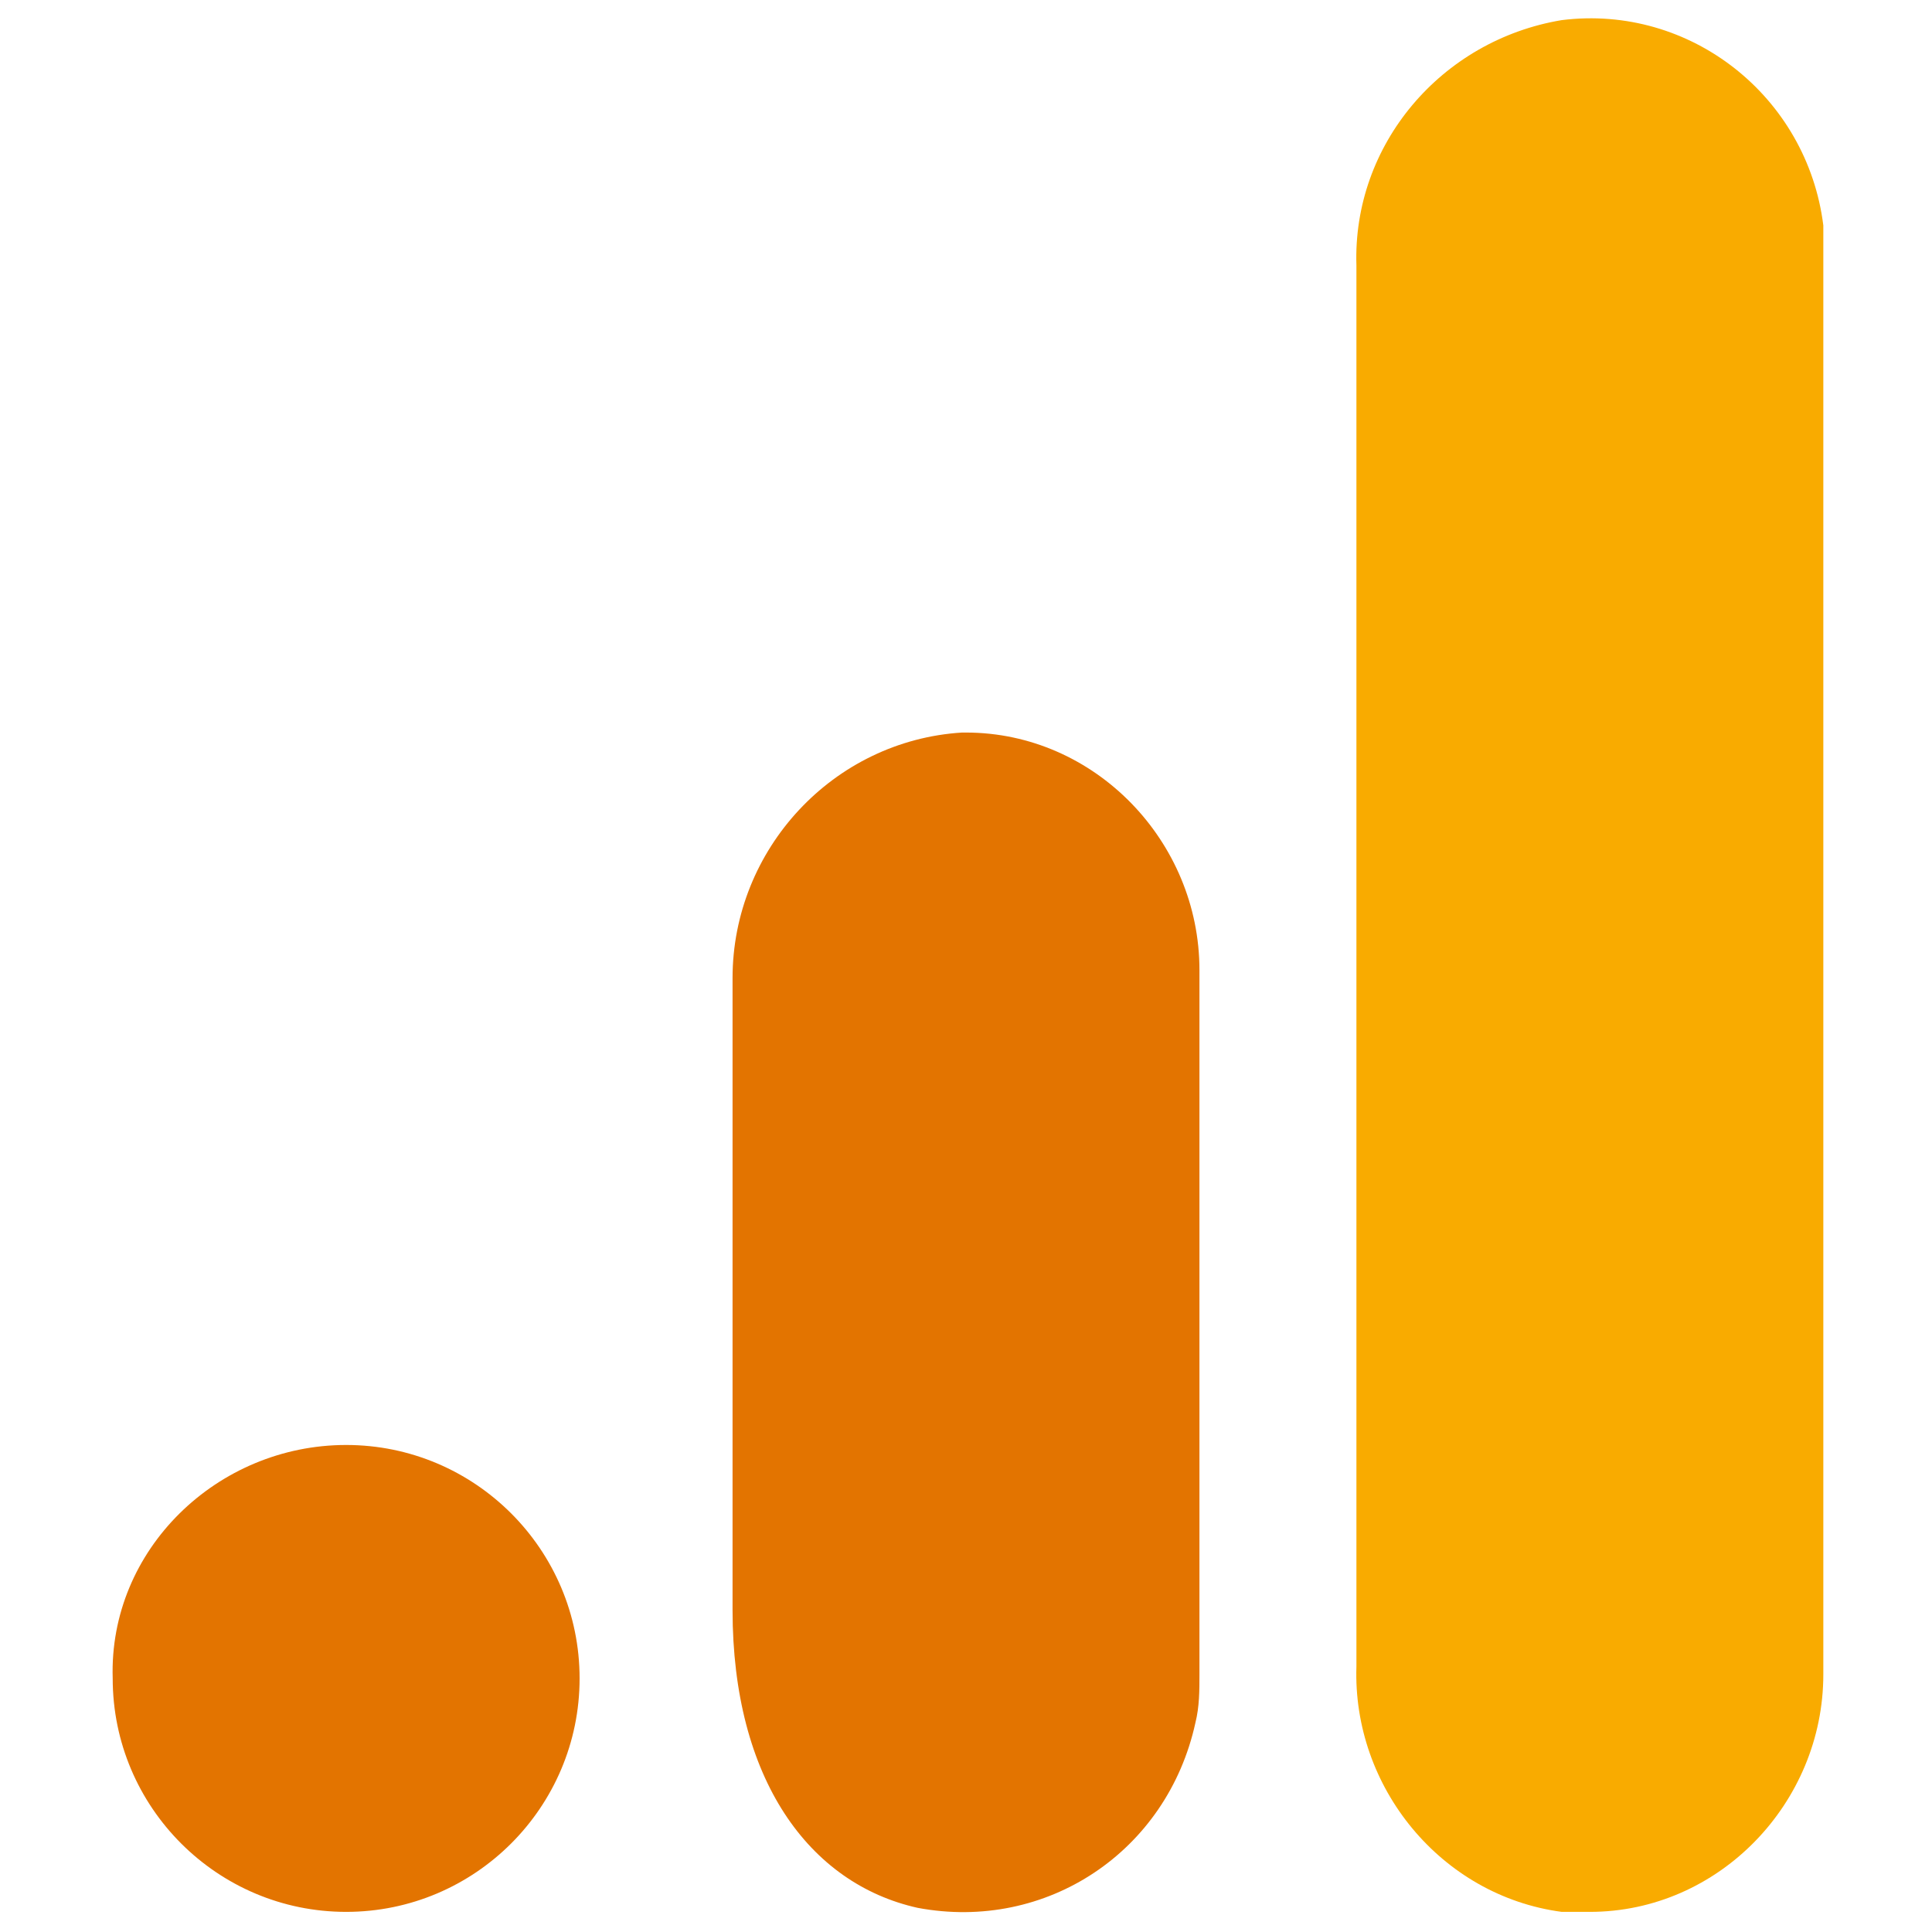
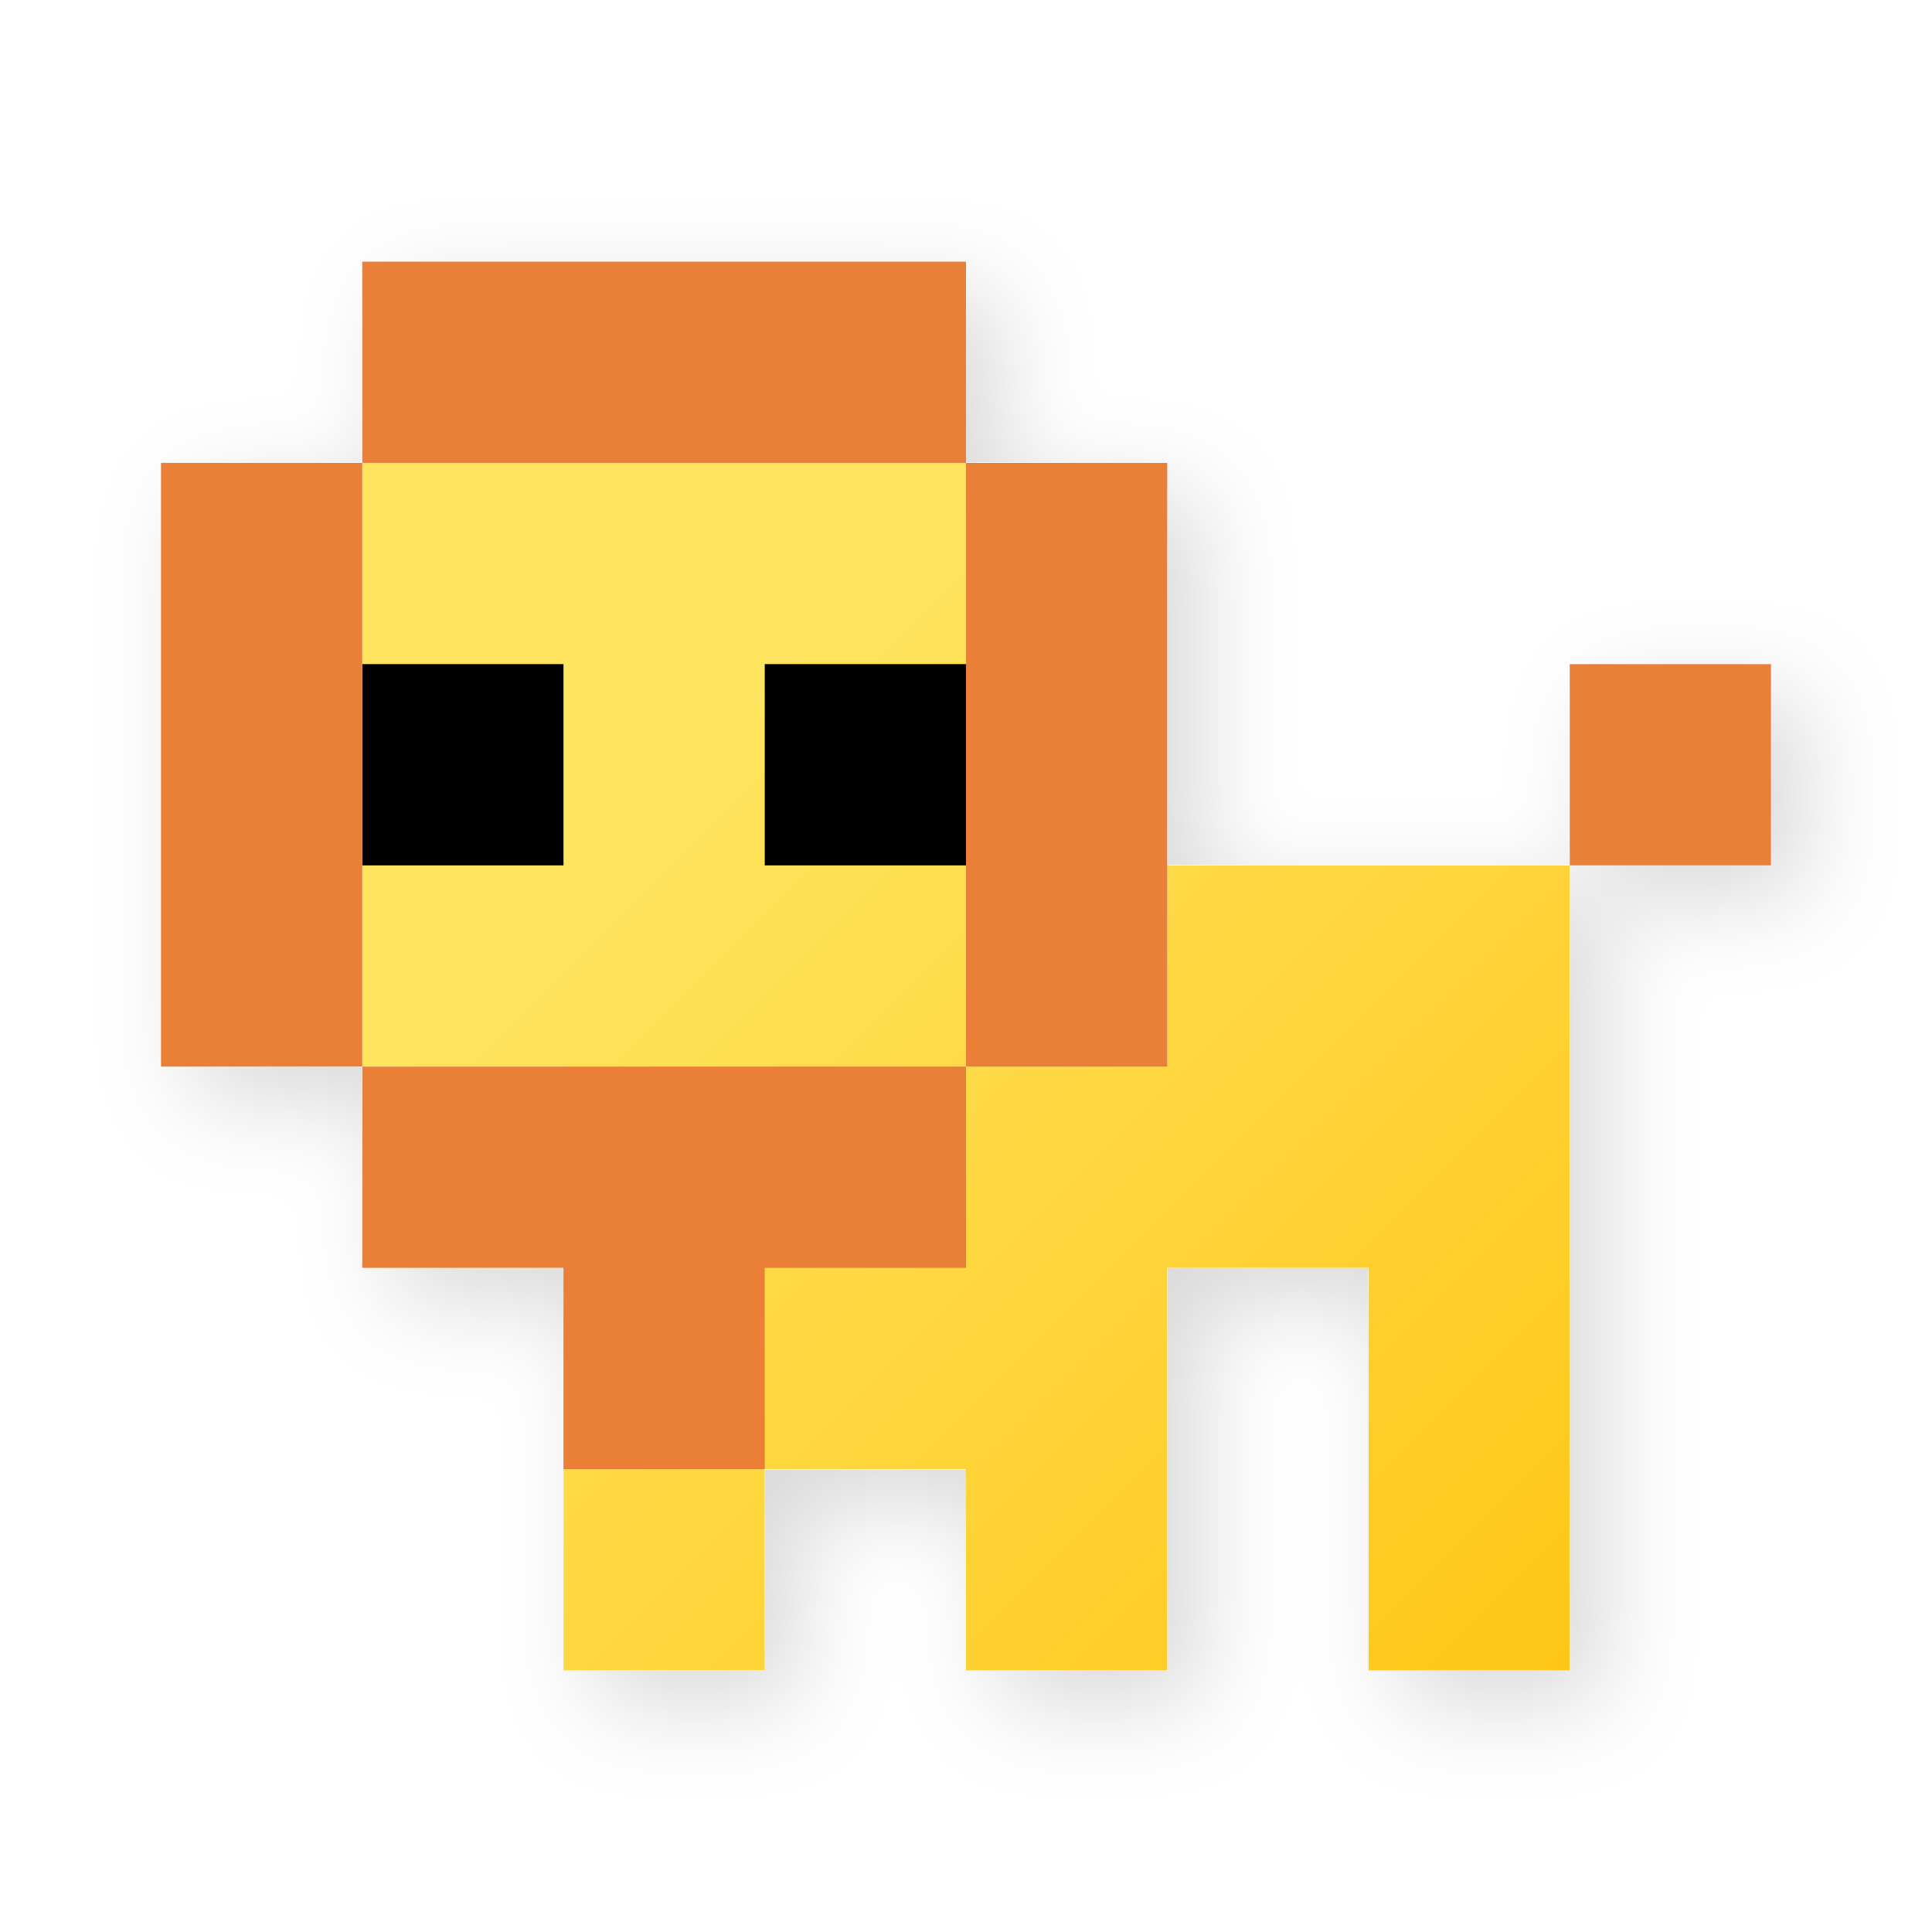
- <svg xmlns="http://www.w3.org/2000/svg" viewBox="0 0 48 48">
-   <path fill="#F9AB00" d="M45.3 41.6c0 3.2-2.6 5.9-5.8 5.9h-.7c-3-.4-5.2-3.1-5.1-6.1V6.6c-.1-3 2.1-5.6 5.1-6.1 3.2-.4 6.1 1.9 6.5 5.1v36z" />
-   <path fill="#E37400" d="M8.6 35.9c3.2 0 5.8 2.6 5.8 5.8 0 3.2-2.6 5.8-5.8 5.8s-5.8-2.6-5.8-5.8c-.1-3.2 2.6-5.8 5.8-5.8zm15.3-17.7c-3.2.2-5.7 2.9-5.7 6.1V40c0 4.2 1.9 6.8 4.6 7.4 3.2.6 6.2-1.4 6.9-4.6.1-.4.1-.8.1-1.2V24.1c0-3.2-2.6-5.9-5.8-5.9h-.1z" />
+ <svg xmlns="http://www.w3.org/2000/svg" width="240" height="240" fill="none">
+   <g fill-rule="evenodd" clip-rule="evenodd" filter="url(#a)">
+     <path fill="url(#b)" d="M120 57.5H45v75h25v75h25v-25h25v25h25v-50h25v50h25v-100h-50v25h-25v-75Z" />
+     <path fill="#000" d="M70 82.5H45v25h25v-25Zm50 0H95v25h25v-25Z" />
+     <path fill="#EA7F38" d="M120 32.5H45v25H20v75h25v25h25v25h25v-25h25v-25h25v-75h-25v-25Zm0 25v75H45v-75h75Zm75 25h25v25h-25v-25Z" />
+   </g>
+   <defs>
+     <linearGradient id="b" x1="45" x2="195" y1="57.5" y2="207.5" gradientUnits="userSpaceOnUse">
+       <stop offset=".258" stop-color="#FFE45F" />
+       <stop offset="1" stop-color="#FFC617" />
+     </linearGradient>
+     <filter id="a" width="224" height="199" x="12" y="24.5" color-interpolation-filters="sRGB" filterUnits="userSpaceOnUse">
+       <feFlood flood-opacity="0" result="BackgroundImageFix" />
+       <feColorMatrix in="SourceAlpha" result="hardAlpha" values="0 0 0 0 0 0 0 0 0 0 0 0 0 0 0 0 0 0 127 0" />
+       <feOffset dx="4" dy="4" />
+       <feGaussianBlur stdDeviation="6" />
+       <feComposite in2="hardAlpha" operator="out" />
+       <feColorMatrix values="0 0 0 0 0 0 0 0 0 0 0 0 0 0 0 0 0 0 0.15 0" />
+       <feBlend in2="BackgroundImageFix" result="effect1_dropShadow_819_2" />
+       <feBlend in="SourceGraphic" in2="effect1_dropShadow_819_2" result="shape" />
+     </filter>
+   </defs>
</svg>
